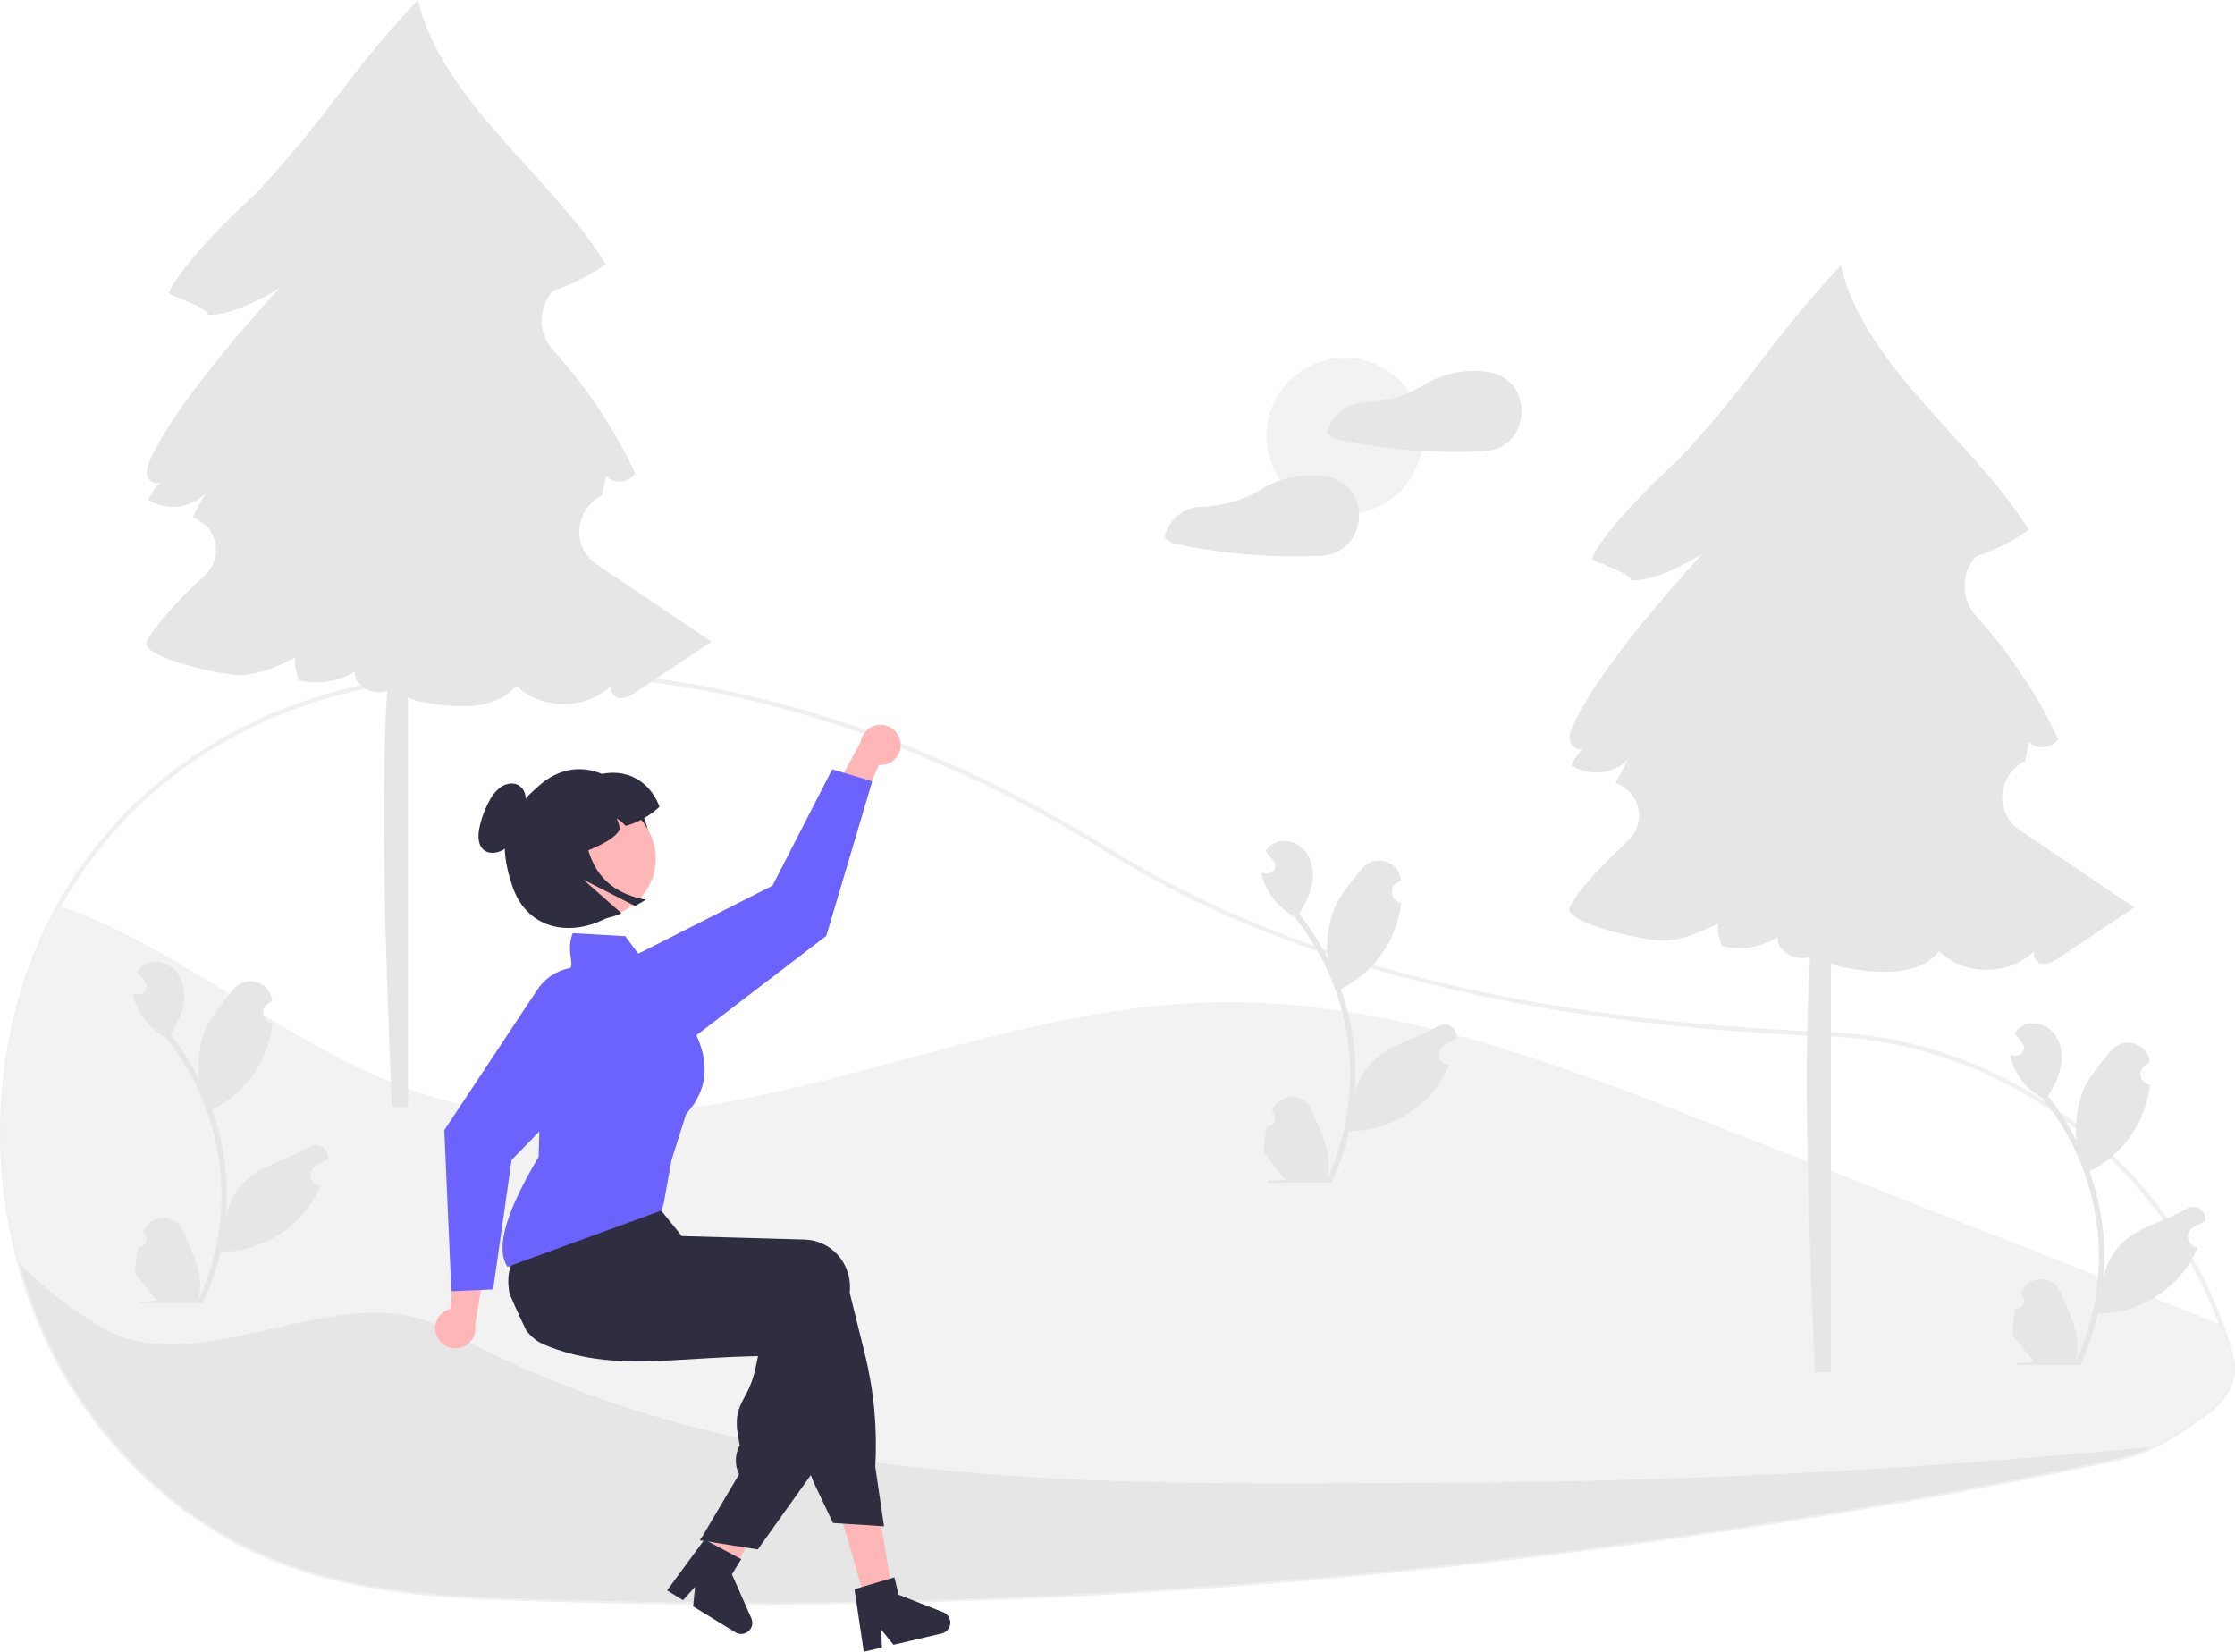
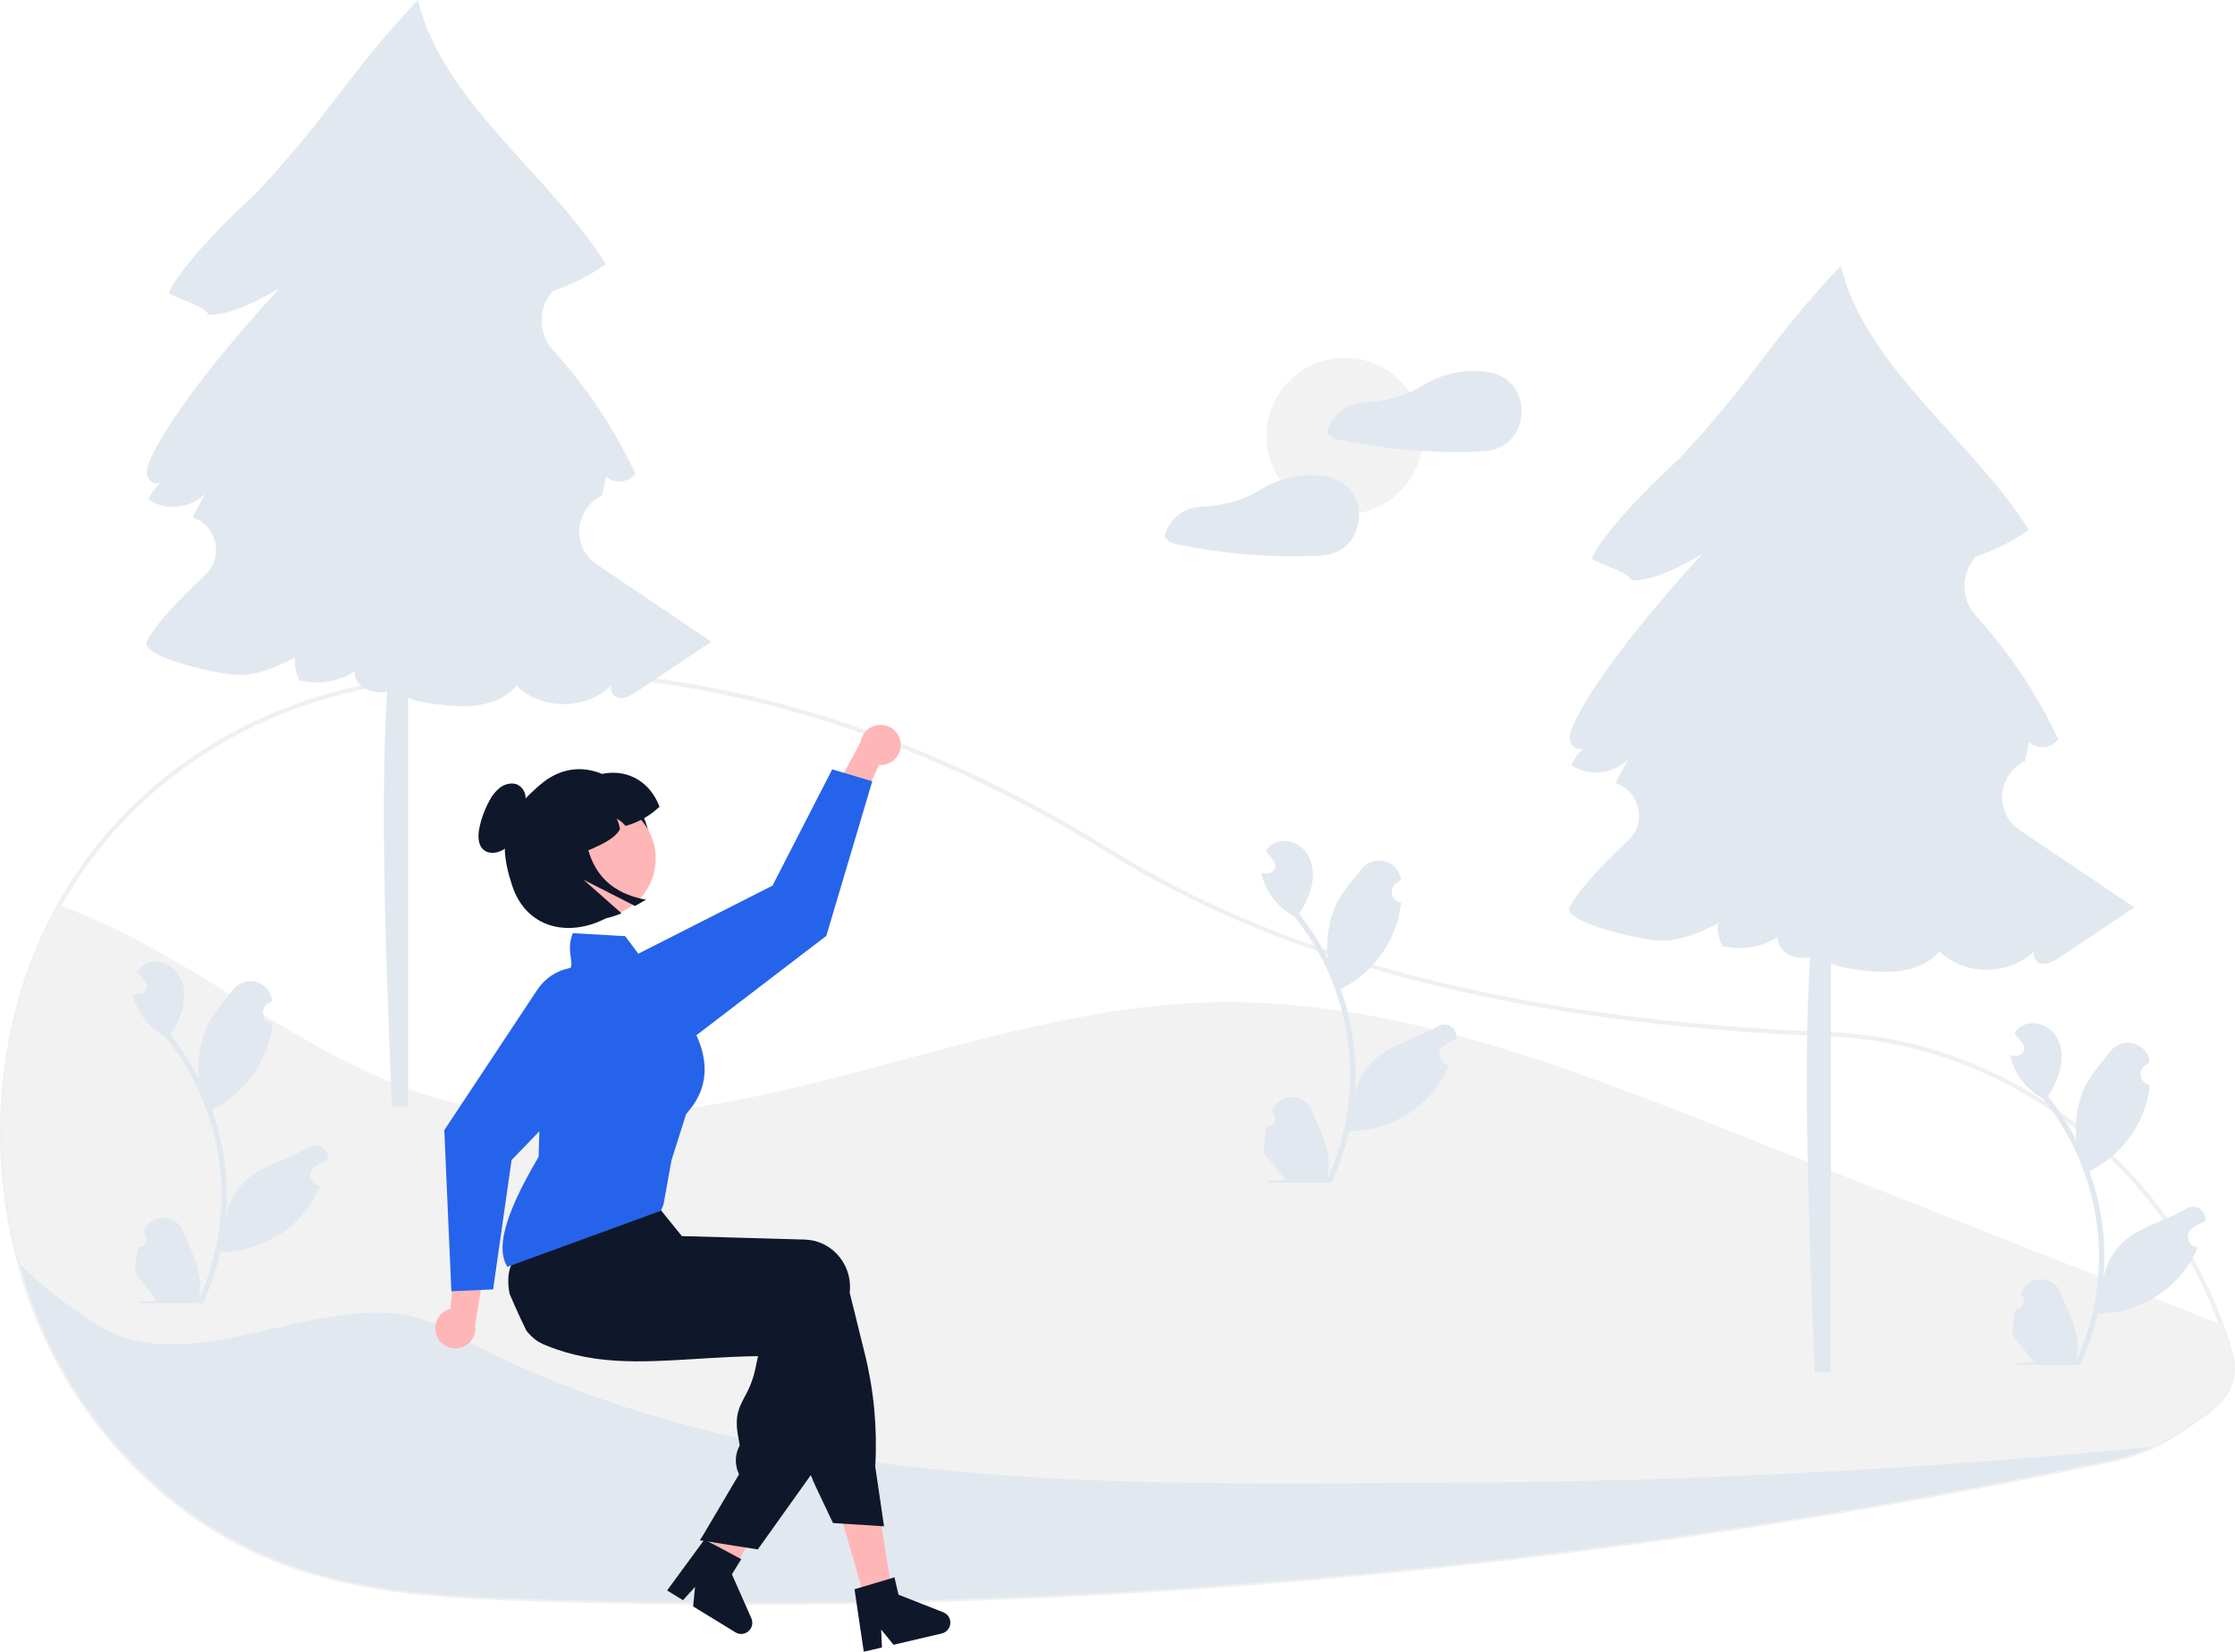
<svg xmlns="http://www.w3.org/2000/svg" data-name="Layer 1" width="1017.831" height="752.269" viewBox="0 0 1017.831 752.269">
  <path d="M430.18,804.715q-46.605,0-93.07-1.449c-44.262-1.381-90.032-2.808-132.573-23.299-29.759-14.333-56.116-37.329-76.219-66.504a207.836,207.836,0,0,1-29.211-63.604,228.674,228.674,0,0,1-6.448-33.286,226.386,226.386,0,0,1,7.545-90.493,202.116,202.116,0,0,1,16.974-40.4c31.023-55.793,87.608-93.246,155.245-102.754a9.017,9.017,0,0,1,1.685-.031c.304.014.607.029.916.018l.398-.11a21.863,21.863,0,0,1,3.133-.698c104.314-13.487,214.59,13.802,318.896,78.914,80.65,50.351,187.534,77.464,326.76,82.889l1.977.09c38.757,1.934,76.247,15.811,108.421,40.133a203.69,203.69,0,0,1,68.953,92.624c1.642,4.461,3.146,9.104,4.473,13.801,2.513,8.883-.4,17.858-7.992,24.69v.009l-.347.31c-.834.721-1.713,1.412-2.611,2.056l-1.056.756c-8.897,6.365-15.925,11.394-24.335,15.299a82.143,82.143,0,0,1-17.754,5.821c-33.928,7.184-68.382,13.844-102.405,19.797C885.457,770.862,817.641,780.407,749.967,787.66A3003.648,3003.648,0,0,1,430.18,804.715ZM273.315,384.87a4.64,4.64,0,0,0-.621.037c-67.005,9.419-123.054,46.504-153.77,101.745a200.085,200.085,0,0,0-16.806,40,224.378,224.378,0,0,0-7.475,89.687,226.669,226.669,0,0,0,6.392,32.994,205.838,205.838,0,0,0,28.928,62.996c19.907,28.889,45.994,51.654,75.441,65.836C247.564,798.472,293.118,799.893,337.172,801.266a3001.511,3001.511,0,0,0,412.582-15.595c67.63-7.249,135.402-16.787,201.435-28.351,34-5.948,68.431-12.604,102.335-19.783a80.092,80.092,0,0,0,17.326-5.679c8.241-3.826,15.202-8.807,24.014-15.111l1.056-.755c.772-.554,1.53-1.146,2.255-1.761l.208-.189c7.242-6.339,10.058-14.702,7.726-22.944v-.001c-1.312-4.646-2.801-9.24-4.426-13.655-27.278-74.746-97.843-127.569-175.592-131.447l-1.966-.09c-63.597-2.479-119.249-9.344-170.128-20.99C693.258,511.012,640.232,490.084,596.391,462.714c-103.909-64.862-213.724-92.049-317.583-78.626a20.033,20.033,0,0,0-2.854.643l-.717.174c-.413.022-.818.005-1.223-.013C273.775,384.881,273.542,384.87,273.315,384.87Z" transform="translate(-91.08461 -73.86566)" fill="#f0f0f0" />
-   <path d="M1099.041,714.796v.01c-.81.7-1.66,1.37-2.54,2-14.68,10.51-24.71,17.88-42.77,21.71q-51,10.8-102.37,19.79-100.215,17.55-201.5,28.36a2994.002,2994.002,0,0,1-412.72,15.6c-45.88-1.43-90.13-2.95-132.17-23.2-30.73-14.8-56.55-38.19-75.83-66.17-19.55-28.37-31.44-61.94-35.49-96.44a99.087,99.087,0,0,1,29.97-7.8c35.88-3.42,71.19,9.72,103.82,25.01,32.64,15.28,64.69,33.14,100.03,40.19,52.08,10.39,105.84-3.74,155.77-21.83,49.93-18.09,99.08-40.43,151.74-47.26,70.63-9.17,141.5,10.24,210.08,29.46q109.575,30.705,219.16,61.42c10.44,2.92,21.27,6.05,29.41,13.21A36.171,36.171,0,0,1,1099.041,714.796Z" transform="translate(-91.08461 -73.86566)" fill="#e6e6e6" />
+   <path d="M1099.041,714.796v.01c-.81.7-1.66,1.37-2.54,2-14.68,10.51-24.71,17.88-42.77,21.71q-51,10.8-102.37,19.79-100.215,17.55-201.5,28.36a2994.002,2994.002,0,0,1-412.72,15.6c-45.88-1.43-90.13-2.95-132.17-23.2-30.73-14.8-56.55-38.19-75.83-66.17-19.55-28.37-31.44-61.94-35.49-96.44a99.087,99.087,0,0,1,29.97-7.8c35.88-3.42,71.19,9.72,103.82,25.01,32.64,15.28,64.69,33.14,100.03,40.19,52.08,10.39,105.84-3.74,155.77-21.83,49.93-18.09,99.08-40.43,151.74-47.26,70.63-9.17,141.5,10.24,210.08,29.46q109.575,30.705,219.16,61.42c10.44,2.92,21.27,6.05,29.41,13.21A36.171,36.171,0,0,1,1099.041,714.796Z" transform="translate(-91.08461 -73.86566)" fill="#E2E8F0" />
  <path d="M1099.041,714.796v.01c-.81.7-1.66,1.37-2.54,2-9.2,6.58-16.57,11.94-25.23,15.96q-44.655,4.395-89.43,7.61-115.245,8.265-230.94,8.79c-156.47.8-320.98,5.7-457.98-70.3-45.585-25.288-111.62,26.57-156.78-1.16a208.573,208.573,0,0,1-36.07-28.11,227.109,227.109,0,0,1-6.42-33.14,224.722,224.722,0,0,1,7.51-90.09,200.41,200.41,0,0,1,16.89-40.2c20.98,7.53,41.1,18.37,60.25,29.85,35.12,21.03,69.27,44.91,108.38,56.95,57.65,17.75,120.02,7.99,178.52-6.69s116.61-34.24,176.9-35.89c80.86-2.21,158.69,27.9,233.96,57.53q113.265,44.595,226.56,89.18,2.49,6.765,4.45,13.73C1109.741,700.266,1105.871,708.816,1099.041,714.796Z" transform="translate(-91.08461 -73.86566)" fill="#f2f2f2" />
-   <path d="M362.808,330.892c-11.373-7.667-10.26-24.441,1.767-31.035q.367-.201.72-.416.904-4.33,1.808-8.66c3.548,3.685,10.524,2.99,13.275-1.323a225.446,225.446,0,0,0-37.412-56.065,20.205,20.205,0,0,1-.29-26.802q.087-.102.173-.205A95.658,95.658,0,0,0,367.003,194.189c-25.49-40.954-74.096-73.489-85.649-120.323-34.757,37.325-38.658,50.47-73.415,87.795,0,0-32.911,29.697-40.014,45.657,1.745,1.833,17.371,6.233,17.972,9.838,11.917.955,32.562-12.106,32.562-12.106s-45.062,48.041-58.743,77.632c-1.232,2.665-2.402,5.707-1.37,8.456.824,2.194,3.78,3.459,5.684,2.587a24.374,24.374,0,0,0-5.377,7.699,20.936,20.936,0,0,0,25.828-2.601q-2.858,5.34-5.717,10.681l.003.008a15.567,15.567,0,0,1,5.771,26.19c-11.825,10.998-22.63,22.558-26.59,30.171-3.725,7.162,34.519,15.795,43.121,15.441s16.642-4.134,24.412-7.843A18.06,18.06,0,0,0,227.43,383.746a32.862,32.862,0,0,0,25.169-4.069c-.343,7.085,8.594,10.997,14.797,8.991-3.097,48.99-.832,117.783,2.144,189.198h7.381V391.492a22.258,22.258,0,0,0,6.234,2.072c15.102,2.681,33.326,4.311,43.153-7.466,11.31,11.405,32.037,11.188,43.282-.177-1.107,1.961.587,5.26,3.093,5.78,2.953.613,5.826-1.142,8.333-2.818q17.024-11.382,34.049-22.764C401.059,356.678,381.163,343.266,362.808,330.892Z" transform="translate(-91.08461 -73.86566)" fill="#e6e6e6" />
+   <path d="M362.808,330.892c-11.373-7.667-10.26-24.441,1.767-31.035q.367-.201.72-.416.904-4.33,1.808-8.66c3.548,3.685,10.524,2.99,13.275-1.323a225.446,225.446,0,0,0-37.412-56.065,20.205,20.205,0,0,1-.29-26.802q.087-.102.173-.205A95.658,95.658,0,0,0,367.003,194.189c-25.49-40.954-74.096-73.489-85.649-120.323-34.757,37.325-38.658,50.47-73.415,87.795,0,0-32.911,29.697-40.014,45.657,1.745,1.833,17.371,6.233,17.972,9.838,11.917.955,32.562-12.106,32.562-12.106s-45.062,48.041-58.743,77.632c-1.232,2.665-2.402,5.707-1.37,8.456.824,2.194,3.78,3.459,5.684,2.587a24.374,24.374,0,0,0-5.377,7.699,20.936,20.936,0,0,0,25.828-2.601q-2.858,5.34-5.717,10.681l.003.008a15.567,15.567,0,0,1,5.771,26.19c-11.825,10.998-22.63,22.558-26.59,30.171-3.725,7.162,34.519,15.795,43.121,15.441s16.642-4.134,24.412-7.843A18.06,18.06,0,0,0,227.43,383.746a32.862,32.862,0,0,0,25.169-4.069c-.343,7.085,8.594,10.997,14.797,8.991-3.097,48.99-.832,117.783,2.144,189.198h7.381V391.492a22.258,22.258,0,0,0,6.234,2.072c15.102,2.681,33.326,4.311,43.153-7.466,11.31,11.405,32.037,11.188,43.282-.177-1.107,1.961.587,5.26,3.093,5.78,2.953.613,5.826-1.142,8.333-2.818q17.024-11.382,34.049-22.764C401.059,356.678,381.163,343.266,362.808,330.892Z" transform="translate(-91.08461 -73.86566)" fill="#E2E8F0" />
  <circle cx="612.423" cy="198.588" r="35.64" fill="#f2f2f2" />
-   <path d="M783.278,255.579c-2.061-6.905-7.885-11.412-14.922-12.401-.077-.011-.151.004-.228-.001a2.223,2.223,0,0,0-.304-.07,44.461,44.461,0,0,0-28.616,6.229c-8.25,5.15-17.861,7.479-27.578,7.858q-.086.003-.172.008a17.61,17.61,0,0,0-15.751,12.696,2.066,2.066,0,0,0,.92,2.261,9.031,9.031,0,0,0,3.724,1.89q4.44.941,8.911,1.723,8.725,1.527,17.542,2.469a260.846,260.846,0,0,0,35.93,1.358c3.995-.124,7.847-.257,11.507-2.02a17.121,17.121,0,0,0,6.601-5.76A19.423,19.423,0,0,0,783.278,255.579Z" transform="translate(-91.08461 -73.86566)" fill="#e6e6e6" />
-   <path d="M709.203,303.099c-2.062-6.905-7.885-11.412-14.922-12.401-.078-.011-.151.004-.228-.001a2.221,2.221,0,0,0-.304-.07,44.461,44.461,0,0,0-28.616,6.229c-8.249,5.15-17.86,7.48-27.577,7.858q-.086.003-.173.008a17.61,17.61,0,0,0-15.751,12.696,2.066,2.066,0,0,0,.92,2.261,9.031,9.031,0,0,0,3.723,1.89q4.44.94,8.911,1.723,8.725,1.527,17.542,2.469a260.858,260.858,0,0,0,35.93,1.358c3.994-.124,7.847-.257,11.507-2.02a17.123,17.123,0,0,0,6.601-5.76A19.424,19.424,0,0,0,709.203,303.099Z" transform="translate(-91.08461 -73.86566)" fill="#e6e6e6" />
-   <path d="M1010.808,451.892c-11.373-7.667-10.26-24.441,1.767-31.035q.367-.201.72-.416.904-4.33,1.808-8.66c3.548,3.685,10.524,2.99,13.275-1.323a225.446,225.446,0,0,0-37.412-56.065,20.205,20.205,0,0,1-.29-26.802q.087-.102.173-.205A95.658,95.658,0,0,0,1015.003,315.189c-25.49-40.954-74.096-73.489-85.649-120.323-34.757,37.325-38.658,50.47-73.415,87.795,0,0-32.911,29.697-40.014,45.657,1.745,1.833,17.371,6.233,17.972,9.838,11.917.955,32.562-12.106,32.562-12.106s-45.062,48.041-58.743,77.632c-1.232,2.665-2.402,5.707-1.37,8.456.824,2.194,3.78,3.459,5.684,2.587a24.374,24.374,0,0,0-5.377,7.699,20.936,20.936,0,0,0,25.828-2.601q-2.858,5.34-5.717,10.681l.003.008a15.567,15.567,0,0,1,5.771,26.19c-11.825,10.998-22.63,22.558-26.59,30.171-3.725,7.162,34.519,15.795,43.121,15.441s16.642-4.134,24.412-7.843A18.06,18.06,0,0,0,875.43,504.746a32.862,32.862,0,0,0,25.169-4.069c-.343,7.085,8.594,10.997,14.797,8.991-3.097,48.99-.832,117.783,2.144,189.198h7.381V512.492a22.258,22.258,0,0,0,6.234,2.072c15.102,2.681,33.326,4.311,43.153-7.466,11.31,11.405,32.037,11.188,43.282-.177-1.107,1.961.587,5.26,3.093,5.78,2.953.613,5.826-1.142,8.333-2.818q17.024-11.382,34.049-22.764C1049.059,477.678,1029.163,464.266,1010.808,451.892Z" transform="translate(-91.08461 -73.86566)" fill="#e6e6e6" />
-   <path d="M154.055,641.883a3.613,3.613,0,0,0,2.619-6.263c-.091-.362-.156-.622-.248-.984q.049-.118.098-.236a9.703,9.703,0,0,1,17.898.067c2.927,7.051,6.654,14.113,7.572,21.568a28.705,28.705,0,0,1-.504,9.872A115.086,115.086,0,0,0,191.96,618.108a111.08,111.08,0,0,0-.689-12.392q-.571-5.06-1.584-10.047a116.419,116.419,0,0,0-23.087-49.342,30.983,30.983,0,0,1-12.886-13.369,23.633,23.633,0,0,1-2.149-6.458c.627.082,1.265.134,1.892.175.195.01.401.021.597.031l.074.003a3.58,3.58,0,0,0,2.94-5.832q-.406-.5-.813-.999c-.411-.514-.833-1.018-1.244-1.532a1.782,1.782,0,0,1-.134-.154c-.473-.586-.946-1.162-1.419-1.748a10.352,10.352,0,0,1,3.394-3.28c4.741-2.777,11.281-.854,14.706,3.435,3.435,4.288,4.083,10.304,2.89,15.662a41.485,41.485,0,0,1-5.738,12.793c.257.329.525.648.782.977a117.172,117.172,0,0,1,12.23,19.375,48.709,48.709,0,0,1,2.908-22.624c2.783-6.715,8.001-12.37,12.595-18.175,5.519-6.973,16.835-3.93,17.807,4.909q.014.128.028.257-1.024.577-2.004,1.226a4.901,4.901,0,0,0,1.976,8.919l.1.015a48.766,48.766,0,0,1-1.285,7.291A50.21,50.21,0,0,1,188.844,578.69c-.401.206-.792.411-1.193.607a116.533,116.533,0,0,1,4.401,15.888,117.598,117.598,0,0,1,2.036,14.408,113.433,113.433,0,0,1-.082,18.315l.031-.216a29.974,29.974,0,0,1,10.232-17.308c7.874-6.469,18.999-8.851,27.494-14.05a5.625,5.625,0,0,1,8.616,5.473q-.017.114-.035.227a32.924,32.924,0,0,0-3.692,1.779q-1.024.578-2.004,1.226a4.901,4.901,0,0,0,1.976,8.919l.1.015c.072.01.134.021.206.031a48.808,48.808,0,0,1-8.978,14.058,50.254,50.254,0,0,1-36.446,15.991h-.01a119.563,119.563,0,0,1-8.032,23.447H154.774c-.103-.319-.195-.648-.288-.967a32.599,32.599,0,0,0,7.939-.473c-2.129-2.612-4.257-5.245-6.386-7.857a1.783,1.783,0,0,1-.134-.154c-1.08-1.337-2.17-2.663-3.25-4l-.001-.002a47.751,47.751,0,0,1,1.399-12.164Z" transform="translate(-91.08461 -73.86566)" fill="#e6e6e6" />
-   <path d="M1009.055,669.883a3.613,3.613,0,0,0,2.619-6.263c-.091-.362-.156-.622-.248-.984q.049-.118.098-.236a9.703,9.703,0,0,1,17.898.067c2.927,7.051,6.654,14.113,7.572,21.568a28.705,28.705,0,0,1-.504,9.872A115.086,115.086,0,0,0,1046.96,646.108a111.08,111.08,0,0,0-.689-12.392q-.571-5.06-1.584-10.047a116.419,116.419,0,0,0-23.087-49.342,30.983,30.983,0,0,1-12.886-13.369,23.633,23.633,0,0,1-2.149-6.458c.627.082,1.265.134,1.892.175.195.01.401.021.597.031l.074.003a3.58,3.58,0,0,0,2.94-5.832q-.406-.5-.813-.999c-.411-.514-.833-1.018-1.244-1.532a1.782,1.782,0,0,1-.134-.154c-.473-.586-.946-1.162-1.419-1.748a10.352,10.352,0,0,1,3.394-3.28c4.741-2.777,11.281-.854,14.706,3.435,3.435,4.288,4.083,10.304,2.89,15.662a41.485,41.485,0,0,1-5.738,12.793c.257.329.525.648.782.977a117.172,117.172,0,0,1,12.23,19.375,48.709,48.709,0,0,1,2.908-22.624c2.783-6.715,8.001-12.37,12.595-18.175,5.519-6.973,16.835-3.93,17.807,4.909q.014.128.028.257-1.024.577-2.004,1.226a4.901,4.901,0,0,0,1.976,8.919l.1.015a48.766,48.766,0,0,1-1.285,7.291,50.21,50.21,0,0,1-25,31.468c-.401.206-.792.411-1.193.607a119.597,119.597,0,0,1,6.438,30.296,113.433,113.433,0,0,1-.082,18.315l.031-.216a29.974,29.974,0,0,1,10.232-17.308c7.874-6.469,18.999-8.851,27.494-14.05a5.625,5.625,0,0,1,8.616,5.473q-.017.114-.035.227a32.924,32.924,0,0,0-3.692,1.779q-1.024.578-2.004,1.226a4.901,4.901,0,0,0,1.976,8.919l.1.015c.072.01.134.021.206.031a48.808,48.808,0,0,1-8.978,14.058,50.254,50.254,0,0,1-36.446,15.991h-.01a119.563,119.563,0,0,1-8.032,23.447h-28.692c-.103-.319-.195-.648-.288-.967a32.599,32.599,0,0,0,7.939-.473c-2.129-2.612-4.257-5.245-6.386-7.857a1.783,1.783,0,0,1-.134-.154c-1.08-1.337-2.17-2.663-3.25-4l-.001-.002a47.751,47.751,0,0,1,1.399-12.164Z" transform="translate(-91.08461 -73.86566)" fill="#e6e6e6" />
-   <path d="M668.055,586.883a3.613,3.613,0,0,0,2.619-6.263c-.091-.362-.156-.622-.248-.984q.049-.118.098-.236a9.703,9.703,0,0,1,17.898.067c2.927,7.051,6.654,14.113,7.572,21.568a28.705,28.705,0,0,1-.504,9.872A115.086,115.086,0,0,0,705.96,563.108a111.08,111.08,0,0,0-.689-12.392q-.571-5.06-1.584-10.047a116.419,116.419,0,0,0-23.087-49.342,30.983,30.983,0,0,1-12.886-13.369,23.633,23.633,0,0,1-2.149-6.458c.627.082,1.265.134,1.892.175.195.01.401.021.597.031l.074.003a3.58,3.58,0,0,0,2.94-5.832q-.406-.5-.813-.999c-.411-.514-.833-1.018-1.244-1.532a1.782,1.782,0,0,1-.134-.154c-.473-.586-.946-1.162-1.419-1.748a10.352,10.352,0,0,1,3.394-3.28c4.741-2.777,11.281-.854,14.706,3.435,3.435,4.288,4.083,10.304,2.89,15.662a41.485,41.485,0,0,1-5.738,12.793c.257.329.525.648.782.977a117.172,117.172,0,0,1,12.23,19.375,48.709,48.709,0,0,1,2.908-22.624c2.783-6.715,8.001-12.37,12.595-18.175,5.519-6.973,16.835-3.93,17.807,4.909q.014.128.028.257-1.024.577-2.004,1.226a4.901,4.901,0,0,0,1.976,8.919l.1.015a48.766,48.766,0,0,1-1.285,7.291A50.21,50.21,0,0,1,702.844,523.69c-.401.206-.792.411-1.193.607a119.597,119.597,0,0,1,6.438,30.296,113.433,113.433,0,0,1-.082,18.315l.031-.216a29.974,29.974,0,0,1,10.232-17.308c7.874-6.469,18.999-8.851,27.494-14.05a5.625,5.625,0,0,1,8.616,5.473q-.017.114-.035.227a32.924,32.924,0,0,0-3.692,1.779q-1.024.578-2.004,1.226a4.901,4.901,0,0,0,1.976,8.919l.1.015c.072.01.134.021.206.031a48.808,48.808,0,0,1-8.978,14.058,50.254,50.254,0,0,1-36.446,15.991h-.01a119.563,119.563,0,0,1-8.032,23.447H668.774c-.103-.319-.195-.648-.288-.967a32.599,32.599,0,0,0,7.939-.473c-2.129-2.612-4.257-5.245-6.386-7.857a1.783,1.783,0,0,1-.134-.154c-1.08-1.337-2.17-2.663-3.25-4l-.001-.002a47.751,47.751,0,0,1,1.399-12.164Z" transform="translate(-91.08461 -73.86566)" fill="#e6e6e6" />
+   <path d="M783.278,255.579c-2.061-6.905-7.885-11.412-14.922-12.401-.077-.011-.151.004-.228-.001a2.223,2.223,0,0,0-.304-.07,44.461,44.461,0,0,0-28.616,6.229c-8.25,5.15-17.861,7.479-27.578,7.858q-.086.003-.172.008a17.61,17.61,0,0,0-15.751,12.696,2.066,2.066,0,0,0,.92,2.261,9.031,9.031,0,0,0,3.724,1.89q4.44.941,8.911,1.723,8.725,1.527,17.542,2.469a260.846,260.846,0,0,0,35.93,1.358c3.995-.124,7.847-.257,11.507-2.02a17.121,17.121,0,0,0,6.601-5.76A19.423,19.423,0,0,0,783.278,255.579Z" transform="translate(-91.08461 -73.86566)" fill="#E2E8F0" />
+   <path d="M709.203,303.099c-2.062-6.905-7.885-11.412-14.922-12.401-.078-.011-.151.004-.228-.001a2.221,2.221,0,0,0-.304-.07,44.461,44.461,0,0,0-28.616,6.229c-8.249,5.15-17.86,7.48-27.577,7.858q-.086.003-.173.008a17.61,17.61,0,0,0-15.751,12.696,2.066,2.066,0,0,0,.92,2.261,9.031,9.031,0,0,0,3.723,1.89q4.44.94,8.911,1.723,8.725,1.527,17.542,2.469a260.858,260.858,0,0,0,35.93,1.358c3.994-.124,7.847-.257,11.507-2.02a17.123,17.123,0,0,0,6.601-5.76A19.424,19.424,0,0,0,709.203,303.099Z" transform="translate(-91.08461 -73.86566)" fill="#E2E8F0" />
+   <path d="M1010.808,451.892c-11.373-7.667-10.26-24.441,1.767-31.035q.367-.201.72-.416.904-4.33,1.808-8.66c3.548,3.685,10.524,2.99,13.275-1.323a225.446,225.446,0,0,0-37.412-56.065,20.205,20.205,0,0,1-.29-26.802q.087-.102.173-.205A95.658,95.658,0,0,0,1015.003,315.189c-25.49-40.954-74.096-73.489-85.649-120.323-34.757,37.325-38.658,50.47-73.415,87.795,0,0-32.911,29.697-40.014,45.657,1.745,1.833,17.371,6.233,17.972,9.838,11.917.955,32.562-12.106,32.562-12.106s-45.062,48.041-58.743,77.632c-1.232,2.665-2.402,5.707-1.37,8.456.824,2.194,3.78,3.459,5.684,2.587a24.374,24.374,0,0,0-5.377,7.699,20.936,20.936,0,0,0,25.828-2.601q-2.858,5.34-5.717,10.681l.003.008a15.567,15.567,0,0,1,5.771,26.19c-11.825,10.998-22.63,22.558-26.59,30.171-3.725,7.162,34.519,15.795,43.121,15.441s16.642-4.134,24.412-7.843A18.06,18.06,0,0,0,875.43,504.746a32.862,32.862,0,0,0,25.169-4.069c-.343,7.085,8.594,10.997,14.797,8.991-3.097,48.99-.832,117.783,2.144,189.198h7.381V512.492a22.258,22.258,0,0,0,6.234,2.072c15.102,2.681,33.326,4.311,43.153-7.466,11.31,11.405,32.037,11.188,43.282-.177-1.107,1.961.587,5.26,3.093,5.78,2.953.613,5.826-1.142,8.333-2.818q17.024-11.382,34.049-22.764C1049.059,477.678,1029.163,464.266,1010.808,451.892Z" transform="translate(-91.08461 -73.86566)" fill="#E2E8F0" />
+   <path d="M154.055,641.883a3.613,3.613,0,0,0,2.619-6.263c-.091-.362-.156-.622-.248-.984q.049-.118.098-.236a9.703,9.703,0,0,1,17.898.067c2.927,7.051,6.654,14.113,7.572,21.568a28.705,28.705,0,0,1-.504,9.872A115.086,115.086,0,0,0,191.96,618.108a111.08,111.08,0,0,0-.689-12.392q-.571-5.06-1.584-10.047a116.419,116.419,0,0,0-23.087-49.342,30.983,30.983,0,0,1-12.886-13.369,23.633,23.633,0,0,1-2.149-6.458c.627.082,1.265.134,1.892.175.195.01.401.021.597.031l.074.003a3.58,3.58,0,0,0,2.94-5.832q-.406-.5-.813-.999c-.411-.514-.833-1.018-1.244-1.532a1.782,1.782,0,0,1-.134-.154c-.473-.586-.946-1.162-1.419-1.748a10.352,10.352,0,0,1,3.394-3.28c4.741-2.777,11.281-.854,14.706,3.435,3.435,4.288,4.083,10.304,2.89,15.662a41.485,41.485,0,0,1-5.738,12.793c.257.329.525.648.782.977a117.172,117.172,0,0,1,12.23,19.375,48.709,48.709,0,0,1,2.908-22.624c2.783-6.715,8.001-12.37,12.595-18.175,5.519-6.973,16.835-3.93,17.807,4.909q.014.128.028.257-1.024.577-2.004,1.226a4.901,4.901,0,0,0,1.976,8.919l.1.015a48.766,48.766,0,0,1-1.285,7.291A50.21,50.21,0,0,1,188.844,578.69c-.401.206-.792.411-1.193.607a116.533,116.533,0,0,1,4.401,15.888,117.598,117.598,0,0,1,2.036,14.408,113.433,113.433,0,0,1-.082,18.315l.031-.216a29.974,29.974,0,0,1,10.232-17.308c7.874-6.469,18.999-8.851,27.494-14.05a5.625,5.625,0,0,1,8.616,5.473q-.017.114-.035.227a32.924,32.924,0,0,0-3.692,1.779q-1.024.578-2.004,1.226a4.901,4.901,0,0,0,1.976,8.919l.1.015c.072.01.134.021.206.031a48.808,48.808,0,0,1-8.978,14.058,50.254,50.254,0,0,1-36.446,15.991h-.01a119.563,119.563,0,0,1-8.032,23.447H154.774c-.103-.319-.195-.648-.288-.967a32.599,32.599,0,0,0,7.939-.473c-2.129-2.612-4.257-5.245-6.386-7.857a1.783,1.783,0,0,1-.134-.154c-1.08-1.337-2.17-2.663-3.25-4l-.001-.002a47.751,47.751,0,0,1,1.399-12.164Z" transform="translate(-91.08461 -73.86566)" fill="#E2E8F0" />
+   <path d="M1009.055,669.883a3.613,3.613,0,0,0,2.619-6.263c-.091-.362-.156-.622-.248-.984q.049-.118.098-.236a9.703,9.703,0,0,1,17.898.067c2.927,7.051,6.654,14.113,7.572,21.568a28.705,28.705,0,0,1-.504,9.872A115.086,115.086,0,0,0,1046.96,646.108a111.08,111.08,0,0,0-.689-12.392q-.571-5.06-1.584-10.047a116.419,116.419,0,0,0-23.087-49.342,30.983,30.983,0,0,1-12.886-13.369,23.633,23.633,0,0,1-2.149-6.458c.627.082,1.265.134,1.892.175.195.01.401.021.597.031l.074.003a3.58,3.58,0,0,0,2.94-5.832q-.406-.5-.813-.999c-.411-.514-.833-1.018-1.244-1.532a1.782,1.782,0,0,1-.134-.154c-.473-.586-.946-1.162-1.419-1.748a10.352,10.352,0,0,1,3.394-3.28c4.741-2.777,11.281-.854,14.706,3.435,3.435,4.288,4.083,10.304,2.89,15.662a41.485,41.485,0,0,1-5.738,12.793c.257.329.525.648.782.977a117.172,117.172,0,0,1,12.23,19.375,48.709,48.709,0,0,1,2.908-22.624c2.783-6.715,8.001-12.37,12.595-18.175,5.519-6.973,16.835-3.93,17.807,4.909q.014.128.028.257-1.024.577-2.004,1.226a4.901,4.901,0,0,0,1.976,8.919l.1.015a48.766,48.766,0,0,1-1.285,7.291,50.21,50.21,0,0,1-25,31.468c-.401.206-.792.411-1.193.607a119.597,119.597,0,0,1,6.438,30.296,113.433,113.433,0,0,1-.082,18.315l.031-.216a29.974,29.974,0,0,1,10.232-17.308c7.874-6.469,18.999-8.851,27.494-14.05a5.625,5.625,0,0,1,8.616,5.473q-.017.114-.035.227a32.924,32.924,0,0,0-3.692,1.779q-1.024.578-2.004,1.226a4.901,4.901,0,0,0,1.976,8.919l.1.015c.072.01.134.021.206.031a48.808,48.808,0,0,1-8.978,14.058,50.254,50.254,0,0,1-36.446,15.991h-.01a119.563,119.563,0,0,1-8.032,23.447h-28.692c-.103-.319-.195-.648-.288-.967a32.599,32.599,0,0,0,7.939-.473c-2.129-2.612-4.257-5.245-6.386-7.857a1.783,1.783,0,0,1-.134-.154c-1.08-1.337-2.17-2.663-3.25-4l-.001-.002a47.751,47.751,0,0,1,1.399-12.164Z" transform="translate(-91.08461 -73.86566)" fill="#E2E8F0" />
+   <path d="M668.055,586.883a3.613,3.613,0,0,0,2.619-6.263c-.091-.362-.156-.622-.248-.984q.049-.118.098-.236a9.703,9.703,0,0,1,17.898.067c2.927,7.051,6.654,14.113,7.572,21.568a28.705,28.705,0,0,1-.504,9.872A115.086,115.086,0,0,0,705.96,563.108a111.08,111.08,0,0,0-.689-12.392q-.571-5.06-1.584-10.047a116.419,116.419,0,0,0-23.087-49.342,30.983,30.983,0,0,1-12.886-13.369,23.633,23.633,0,0,1-2.149-6.458c.627.082,1.265.134,1.892.175.195.01.401.021.597.031l.074.003a3.58,3.58,0,0,0,2.94-5.832q-.406-.5-.813-.999c-.411-.514-.833-1.018-1.244-1.532a1.782,1.782,0,0,1-.134-.154c-.473-.586-.946-1.162-1.419-1.748a10.352,10.352,0,0,1,3.394-3.28c4.741-2.777,11.281-.854,14.706,3.435,3.435,4.288,4.083,10.304,2.89,15.662a41.485,41.485,0,0,1-5.738,12.793c.257.329.525.648.782.977a117.172,117.172,0,0,1,12.23,19.375,48.709,48.709,0,0,1,2.908-22.624c2.783-6.715,8.001-12.37,12.595-18.175,5.519-6.973,16.835-3.93,17.807,4.909q.014.128.028.257-1.024.577-2.004,1.226a4.901,4.901,0,0,0,1.976,8.919l.1.015a48.766,48.766,0,0,1-1.285,7.291A50.21,50.21,0,0,1,702.844,523.69c-.401.206-.792.411-1.193.607a119.597,119.597,0,0,1,6.438,30.296,113.433,113.433,0,0,1-.082,18.315l.031-.216a29.974,29.974,0,0,1,10.232-17.308c7.874-6.469,18.999-8.851,27.494-14.05a5.625,5.625,0,0,1,8.616,5.473q-.017.114-.035.227a32.924,32.924,0,0,0-3.692,1.779q-1.024.578-2.004,1.226a4.901,4.901,0,0,0,1.976,8.919l.1.015c.072.01.134.021.206.031a48.808,48.808,0,0,1-8.978,14.058,50.254,50.254,0,0,1-36.446,15.991h-.01a119.563,119.563,0,0,1-8.032,23.447H668.774c-.103-.319-.195-.648-.288-.967a32.599,32.599,0,0,0,7.939-.473c-2.129-2.612-4.257-5.245-6.386-7.857a1.783,1.783,0,0,1-.134-.154c-1.08-1.337-2.17-2.663-3.25-4l-.001-.002a47.751,47.751,0,0,1,1.399-12.164Z" transform="translate(-91.08461 -73.86566)" fill="#E2E8F0" />
  <polygon points="394.662 731.045 406.668 727.475 398.726 678.395 381.005 683.664 394.662 731.045" fill="#ffb6b6" />
  <path d="M412.112,785.538c.731.637,1.464,1.265,2.204,1.895,1.473,1.259,2.965,2.503,4.46,3.732.751.615,1.511,1.231,2.264,1.838l-.004.024.048.016.015.011,1.213.512,2.57-4.501,1.186-2.073,1.675-2.937,3.069-5.371,16.161-28.282-17.024-7.176-1.094,2.608-.008-.001-.541,1.292-10.166,24.123-2.075,4.932-.066.149-1.248,2.945-1.077,2.552-1.2,2.852Z" transform="translate(-91.08461 -73.86566)" fill="#ffb6b6" />
-   <path d="M323.162,663.139c.837,1.982,1.701,3.959,2.575,5.921q2.435,5.478,5.066,10.837c-.001.008.007.009.014.019a23.435,23.435,0,0,0,3.843,3.861c.058.06.126.104.185.155a16.219,16.219,0,0,0,3.424,2.047c.441.187.89.376,1.331.564,1.594.656,3.18,1.252,4.765,1.805q4.231,1.464,8.448,2.481c.226.061.453.114.68.166,11.595,2.719,23.235,3.142,35.515,2.759,6.063-.183,12.284-.567,18.726-.967,2.106-.137,4.219-.265,6.356-.388.161-.008.331-.023.501-.03,3.054-.18,6.156-.344,9.33-.489,3.996-.182,8.11-.321,12.374-.393l-1.221,5.799a44.542,44.542,0,0,1-4.852,12.703c-2.591,4.901-4.643,8.778-3.035,17.781l.772,4.358a14.287,14.287,0,0,0-.527,12.716l.218.48-16.662,28.211-1.08,1.829,6.091.965,7.492,1.195,12.699,2.011,24.145-33.859,1.155-1.615.014-.09,9.295-70.944c.074-.627.125-1.266.142-1.902a21.746,21.746,0,0,0-5.883-15.756,20.942,20.942,0,0,0-14.737-6.654l-6.4-.182-13.076-.374-9.212-.257-.184-.004-27.165-.773-.677-8.091-.332-.187-10.556-5.882-36.511-20.347-.093-.048-2.402-1.338-.381.444c-.114.133-.227.267-.332.401a76.927,76.927,0,0,0-8.376,13.246,225.946,225.946,0,0,0-10.327,23.551q-.196.524-.353.953l-.039.086c-.047.135-.077.223-.089.246C322.332,653.738,322.235,658.379,323.162,663.139Z" transform="translate(-91.08461 -73.86566)" fill="#2f2e41" />
-   <path d="M325.65,636.846c.206-.505.446-1.013.692-1.504A113.565,113.565,0,0,1,332.704,624.567c2.61-3.957,5.653-8.156,9.199-12.661q2.573-3.273,5.495-6.786,1.464-1.76,3.029-3.579a2.112,2.112,0,0,1,.135-.163l.3-.356,37.538,11.206-.018,5.14,2.723,7.283-.184.214c.008.001.01-.007,0,0v-1l1,1,9.678,11.958.067.002,21.627.61,22.288.631,11.972.342a20.929,20.929,0,0,1,14.737,6.654,21.757,21.757,0,0,1,5.883,15.756c-.017.586-.061,1.184-.129,1.77l6.914,27.979a171.317,171.317,0,0,1,4.714,51.203l4.006,27.233-1.173-.077-17.453-1.126-4.609-.293L462.754,751.323c-.876-1.845-1.687-3.73-2.417-5.644a78.915,78.915,0,0,1-3.011-9.587L443.845,681.182q-2.577.033-5.098.033-11.667.043-22.317-.45c-23.086-1.06-42.76-3.974-59.906-8.892q-7.224-2.064-13.866-4.617-2.437-.928-4.796-1.928c-.371-.151-.734-.301-1.095-.459a21.182,21.182,0,0,1-12.468-15.992A21.613,21.613,0,0,1,325.65,636.846Z" transform="translate(-91.08461 -73.86566)" fill="#2f2e41" />
-   <path d="M483.388,796.728l12.993-3.875,2.038-.61,1.849,7.907,20.382,7.993a5.073,5.073,0,0,1-.69,9.664l-21.968,5.151-5.617-6.932.354,8.166-8.274,1.942-4.224-28.461Z" transform="translate(-91.08461 -73.86566)" fill="#2f2e41" />
-   <polygon points="319.901 699.669 318.821 701.498 319.592 701.62 319.901 699.669" fill="#2f2e41" />
-   <path d="M414.816,776.568l11.959,6.388,1.877,1-4.25,6.919,8.859,20.021a5.073,5.073,0,0,1-7.291,6.382L406.737,805.482l.886-8.878-5.494,6.051-7.246-4.442L411.907,775.018Z" transform="translate(-91.08461 -73.86566)" fill="#2f2e41" />
+   <path d="M323.162,663.139c.837,1.982,1.701,3.959,2.575,5.921q2.435,5.478,5.066,10.837c-.001.008.007.009.014.019a23.435,23.435,0,0,0,3.843,3.861c.058.06.126.104.185.155a16.219,16.219,0,0,0,3.424,2.047c.441.187.89.376,1.331.564,1.594.656,3.18,1.252,4.765,1.805q4.231,1.464,8.448,2.481c.226.061.453.114.68.166,11.595,2.719,23.235,3.142,35.515,2.759,6.063-.183,12.284-.567,18.726-.967,2.106-.137,4.219-.265,6.356-.388.161-.008.331-.023.501-.03,3.054-.18,6.156-.344,9.33-.489,3.996-.182,8.11-.321,12.374-.393l-1.221,5.799a44.542,44.542,0,0,1-4.852,12.703c-2.591,4.901-4.643,8.778-3.035,17.781l.772,4.358a14.287,14.287,0,0,0-.527,12.716l.218.48-16.662,28.211-1.08,1.829,6.091.965,7.492,1.195,12.699,2.011,24.145-33.859,1.155-1.615.014-.09,9.295-70.944c.074-.627.125-1.266.142-1.902a21.746,21.746,0,0,0-5.883-15.756,20.942,20.942,0,0,0-14.737-6.654l-6.4-.182-13.076-.374-9.212-.257-.184-.004-27.165-.773-.677-8.091-.332-.187-10.556-5.882-36.511-20.347-.093-.048-2.402-1.338-.381.444c-.114.133-.227.267-.332.401a76.927,76.927,0,0,0-8.376,13.246,225.946,225.946,0,0,0-10.327,23.551q-.196.524-.353.953l-.039.086c-.047.135-.077.223-.089.246C322.332,653.738,322.235,658.379,323.162,663.139Z" transform="translate(-91.08461 -73.86566)" fill="#0F172A" />
+   <path d="M325.65,636.846c.206-.505.446-1.013.692-1.504A113.565,113.565,0,0,1,332.704,624.567c2.61-3.957,5.653-8.156,9.199-12.661q2.573-3.273,5.495-6.786,1.464-1.76,3.029-3.579a2.112,2.112,0,0,1,.135-.163l.3-.356,37.538,11.206-.018,5.14,2.723,7.283-.184.214c.008.001.01-.007,0,0v-1l1,1,9.678,11.958.067.002,21.627.61,22.288.631,11.972.342a20.929,20.929,0,0,1,14.737,6.654,21.757,21.757,0,0,1,5.883,15.756c-.017.586-.061,1.184-.129,1.77l6.914,27.979a171.317,171.317,0,0,1,4.714,51.203l4.006,27.233-1.173-.077-17.453-1.126-4.609-.293L462.754,751.323c-.876-1.845-1.687-3.73-2.417-5.644a78.915,78.915,0,0,1-3.011-9.587L443.845,681.182q-2.577.033-5.098.033-11.667.043-22.317-.45c-23.086-1.06-42.76-3.974-59.906-8.892q-7.224-2.064-13.866-4.617-2.437-.928-4.796-1.928c-.371-.151-.734-.301-1.095-.459a21.182,21.182,0,0,1-12.468-15.992A21.613,21.613,0,0,1,325.65,636.846Z" transform="translate(-91.08461 -73.86566)" fill="#0F172A" />
+   <path d="M483.388,796.728l12.993-3.875,2.038-.61,1.849,7.907,20.382,7.993a5.073,5.073,0,0,1-.69,9.664l-21.968,5.151-5.617-6.932.354,8.166-8.274,1.942-4.224-28.461Z" transform="translate(-91.08461 -73.86566)" fill="#0F172A" />
+   <polygon points="319.901 699.669 318.821 701.498 319.592 701.62 319.901 699.669" fill="#0F172A" />
+   <path d="M414.816,776.568l11.959,6.388,1.877,1-4.25,6.919,8.859,20.021a5.073,5.073,0,0,1-7.291,6.382L406.737,805.482l.886-8.878-5.494,6.051-7.246-4.442L411.907,775.018Z" transform="translate(-91.08461 -73.86566)" fill="#0F172A" />
  <path d="M501.235,412.402a9.099,9.099,0,0,1-9.882,9.849l-13.301,29.473L469.072,437.522l14.007-25.81a9.148,9.148,0,0,1,18.156.69Z" transform="translate(-91.08461 -73.86566)" fill="#ffb6b6" />
-   <path d="M467.402,500.079l-60.939,46.627a22.965,22.965,0,0,1-32.159-4.279h0a22.941,22.941,0,0,1,7.84-34.398l60.753-30.822,27.178-52.948,18.249,5.423Z" transform="translate(-91.08461 -73.86566)" fill="#6c63ff" />
-   <path d="M337.618,555.471l-1.236,45.244C319.381,629.439,317.447,643.387,322.153,650.824l69.91-25.538,1.178-2.813,3.651-20.216,6.619-20.859c1.165-2.179,16.987-15.57,2.156-40.97l-29.838-40.196L351.921,498.865c-3.941,10.116,3.168,15.636-3.933,17.968C331.93,531.551,334.289,533.947,337.618,555.471Z" transform="translate(-91.08461 -73.86566)" fill="#6c63ff" />
+   <path d="M467.402,500.079l-60.939,46.627a22.965,22.965,0,0,1-32.159-4.279h0a22.941,22.941,0,0,1,7.84-34.398l60.753-30.822,27.178-52.948,18.249,5.423Z" transform="translate(-91.08461 -73.86566)" fill="#2563EB" />
+   <path d="M337.618,555.471l-1.236,45.244C319.381,629.439,317.447,643.387,322.153,650.824l69.91-25.538,1.178-2.813,3.651-20.216,6.619-20.859c1.165-2.179,16.987-15.57,2.156-40.97l-29.838-40.196L351.921,498.865c-3.941,10.116,3.168,15.636-3.933,17.968C331.93,531.551,334.289,533.947,337.618,555.471Z" transform="translate(-91.08461 -73.86566)" fill="#2563EB" />
  <path d="M290.072,682.49a9.099,9.099,0,0,1,6.125-12.536l2.949-32.2,13.125,10.491-4.813,28.969a9.148,9.148,0,0,1-17.386,5.276Z" transform="translate(-91.08461 -73.86566)" fill="#ffb6b6" />
-   <path d="M293.424,588.572,335.8,524.603a22.965,22.965,0,0,1,31.794-6.456h0a22.941,22.941,0,0,1,3.821,35.072l-47.36,48.969-8.401,58.92-19.019.832Z" transform="translate(-91.08461 -73.86566)" fill="#6c63ff" />
-   <path d="M383.234,443.972c8.453,16.661,2.931,35.961-12.755,46.11-16.963,10.974-38.986,8.571-46.11-12.755-7.933-23.749-1.416-33.938,12.755-46.11C353.731,416.953,374.101,425.97,383.234,443.972Z" transform="translate(-91.08461 -73.86566)" fill="#2f2e41" />
+   <path d="M293.424,588.572,335.8,524.603a22.965,22.965,0,0,1,31.794-6.456h0a22.941,22.941,0,0,1,3.821,35.072l-47.36,48.969-8.401,58.92-19.019.832Z" transform="translate(-91.08461 -73.86566)" fill="#2563EB" />
+   <path d="M383.234,443.972c8.453,16.661,2.931,35.961-12.755,46.11-16.963,10.974-38.986,8.571-46.11-12.755-7.933-23.749-1.416-33.938,12.755-46.11C353.731,416.953,374.101,425.97,383.234,443.972Z" transform="translate(-91.08461 -73.86566)" fill="#0F172A" />
  <path d="M341.622,481.089a26.764,26.764,0,0,0,42.588-32.428l-.232-.305a26.764,26.764,0,0,0-42.349,32.728Z" transform="translate(-91.08461 -73.86566)" fill="#ffb6b6" />
-   <path d="M391.426,441.275a36.569,36.569,0,0,1-15.437,8.747,15.993,15.993,0,0,0-4.068-3.372,17.109,17.109,0,0,1,1.493,4.831c-2.58,5.355-13.12,9.204-23.193,13.142L336.879,441.077l17.659-10.006C368.728,421.26,385.433,425.447,391.426,441.275Z" transform="translate(-91.08461 -73.86566)" fill="#2f2e41" />
-   <path d="M326.815,431.247c-2.403-1.11-5.517-.425-7.776,1.136a17.331,17.331,0,0,0-5.076,6.174,44.268,44.268,0,0,0-4.602,12.544c-.762,3.798-.633,8.389,2.775,10.371,2.843,1.654,6.909.612,9.522-1.595,2.613-2.207,4.085-5.309,5.36-8.338s2.481-6.169,4.747-8.684l-2.354,1.099a20.575,20.575,0,0,0,1.025-7.008A6.787,6.787,0,0,0,326.815,431.247Z" transform="translate(-91.08461 -73.86566)" fill="#2f2e41" />
-   <path d="M357.359,434.333l-18.946,10.735a22.202,22.202,0,0,0-8.371,30.262l0,0A34.461,34.461,0,0,0,374.106,489.79l-17.312-15.283,23.485,11.966,5.014-2.841C360.106,479.052,355.247,459.295,357.359,434.333Z" transform="translate(-91.08461 -73.86566)" fill="#2f2e41" />
+   <path d="M391.426,441.275a36.569,36.569,0,0,1-15.437,8.747,15.993,15.993,0,0,0-4.068-3.372,17.109,17.109,0,0,1,1.493,4.831c-2.58,5.355-13.12,9.204-23.193,13.142L336.879,441.077l17.659-10.006C368.728,421.26,385.433,425.447,391.426,441.275Z" transform="translate(-91.08461 -73.86566)" fill="#0F172A" />
+   <path d="M326.815,431.247c-2.403-1.11-5.517-.425-7.776,1.136a17.331,17.331,0,0,0-5.076,6.174,44.268,44.268,0,0,0-4.602,12.544c-.762,3.798-.633,8.389,2.775,10.371,2.843,1.654,6.909.612,9.522-1.595,2.613-2.207,4.085-5.309,5.36-8.338s2.481-6.169,4.747-8.684l-2.354,1.099a20.575,20.575,0,0,0,1.025-7.008A6.787,6.787,0,0,0,326.815,431.247Z" transform="translate(-91.08461 -73.86566)" fill="#0F172A" />
+   <path d="M357.359,434.333l-18.946,10.735a22.202,22.202,0,0,0-8.371,30.262l0,0A34.461,34.461,0,0,0,374.106,489.79l-17.312-15.283,23.485,11.966,5.014-2.841C360.106,479.052,355.247,459.295,357.359,434.333Z" transform="translate(-91.08461 -73.86566)" fill="#0F172A" />
</svg>
